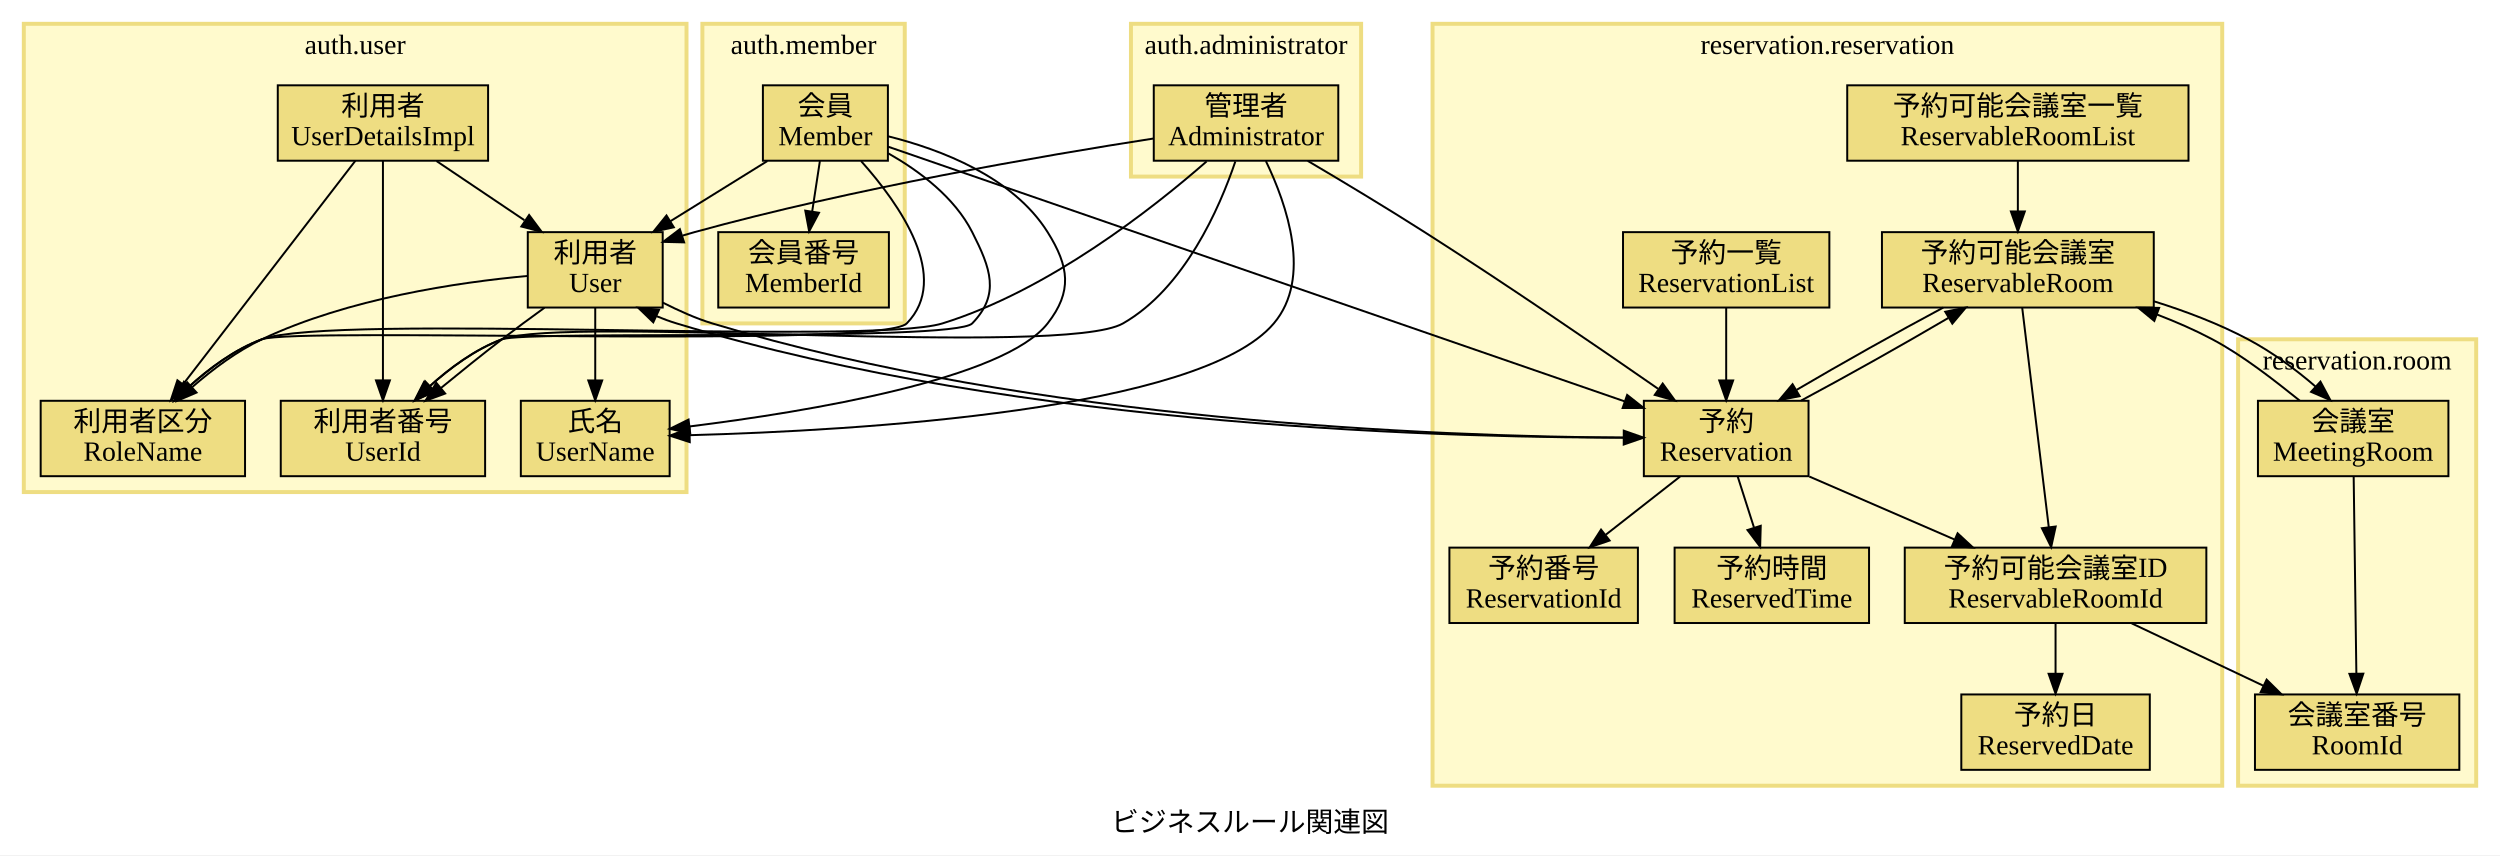
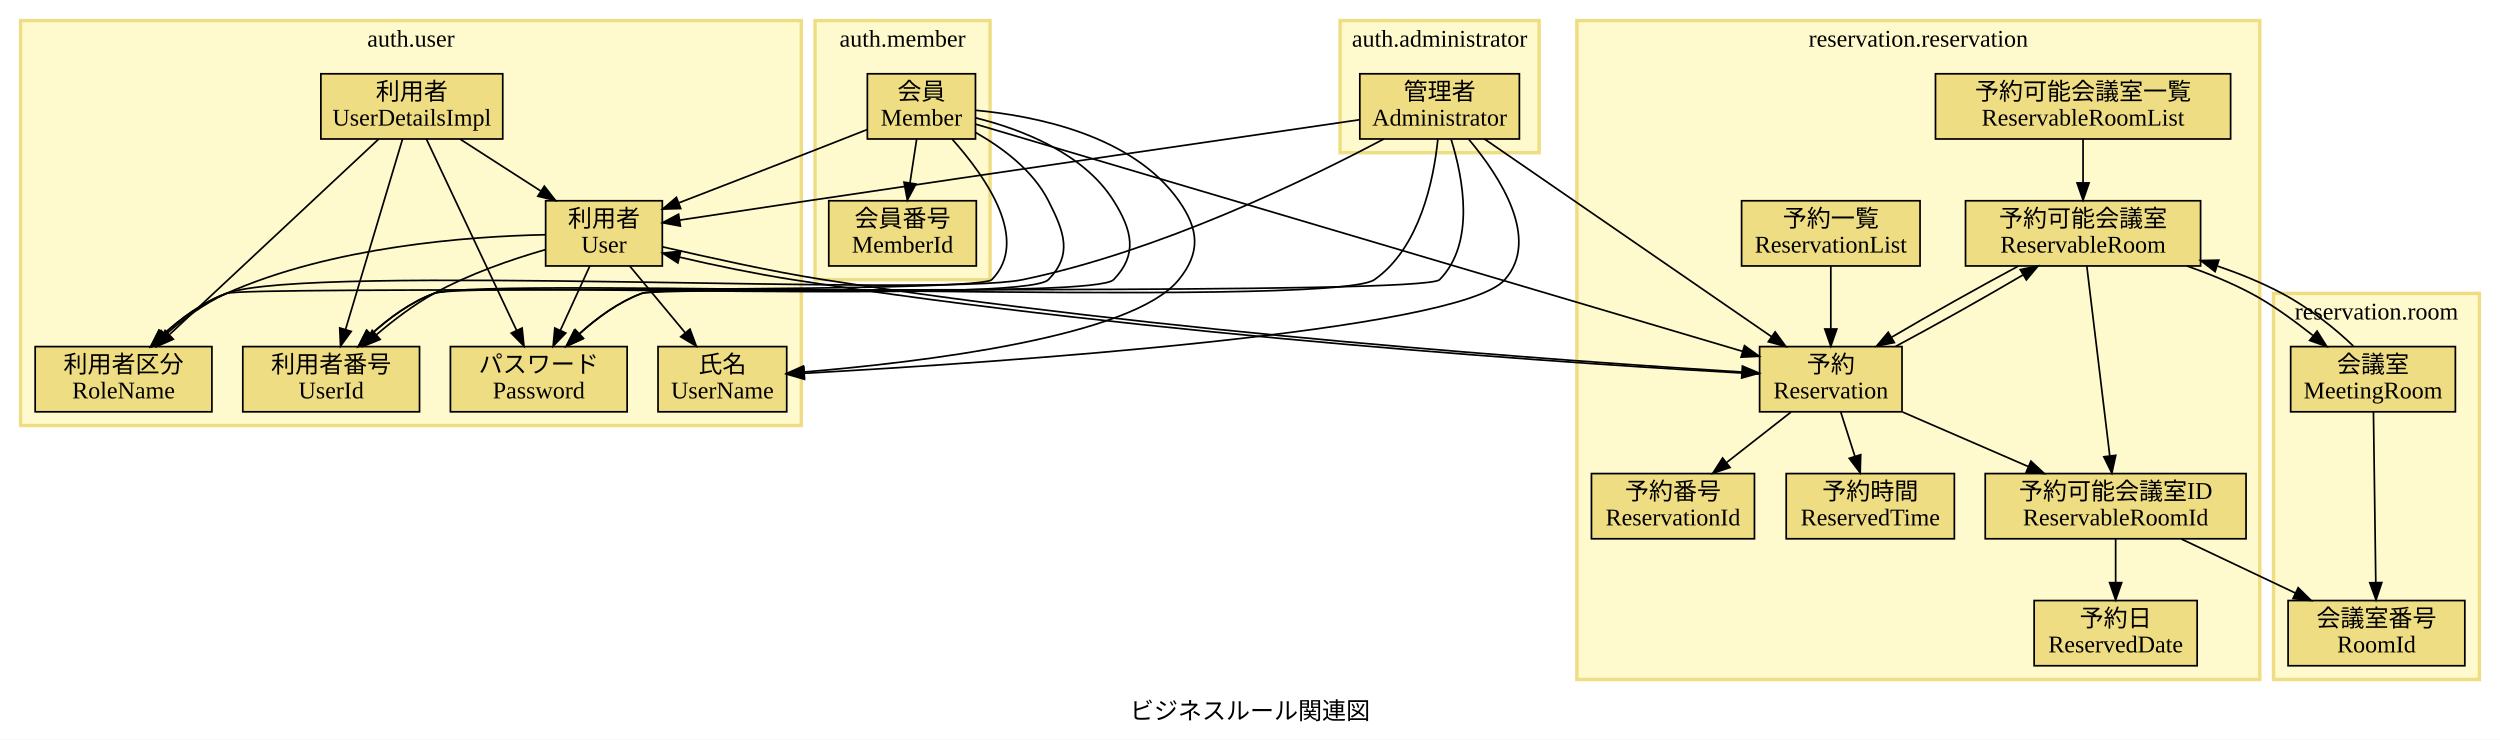
- <svg xmlns="http://www.w3.org/2000/svg" width="1260pt" height="431pt" viewBox="0.00 0.00 1260.00 431.00">
+ <svg xmlns="http://www.w3.org/2000/svg" width="1457pt" height="431pt" viewBox="0.00 0.00 1457.00 431.00">
  <g id="graph0" class="graph" transform="scale(1 1) rotate(0) translate(4 427)">
-     <polygon fill="white" stroke="transparent" points="-4,4 -4,-427 1256,-427 1256,4 -4,4" />
-     <text text-anchor="middle" x="626" y="-7.8" font-family="Times New Roman,serif" font-size="14.00">ビジネスルール関連図
+     <polygon fill="white" stroke="transparent" points="-4,4 -4,-427 1453,-427 1453,4 -4,4" />
+     <text text-anchor="middle" x="724.5" y="-7.8" font-family="Times New Roman,serif" font-size="14.00">ビジネスルール関連図
        </text>
+     <g id="clust1" class="cluster">
+       <polygon fill="lemonchiffon" stroke="#eedd82" stroke-width="2" points="777,-338 777,-415 893,-415 893,-338 777,-338" />
+       <text text-anchor="middle" x="835" y="-399.8" font-family="Times New Roman,serif" font-size="14.00">
+                 auth.administrator
+             </text>
+     </g>
+     <g id="clust3" class="cluster">
+       <polygon fill="lemonchiffon" stroke="#eedd82" stroke-width="2" points="8,-179 8,-415 463,-415 463,-179 8,-179" />
+       <text text-anchor="middle" x="235.5" y="-399.8" font-family="Times New Roman,serif" font-size="14.00">
+                 auth.user
+             </text>
+     </g>
    <g id="clust2" class="cluster">
-       <polygon fill="lemonchiffon" stroke="#eedd82" stroke-width="2" points="350,-264 350,-415 452,-415 452,-264 350,-264" />
-       <text text-anchor="middle" x="401" y="-399.8" font-family="Times New Roman,serif" font-size="14.00">
+       <polygon fill="lemonchiffon" stroke="#eedd82" stroke-width="2" points="471,-264 471,-415 573,-415 573,-264 471,-264" />
+       <text text-anchor="middle" x="522" y="-399.8" font-family="Times New Roman,serif" font-size="14.00">
                auth.member
            </text>
    </g>
-     <g id="clust3" class="cluster">
-       <polygon fill="lemonchiffon" stroke="#eedd82" stroke-width="2" points="8,-179 8,-415 342,-415 342,-179 8,-179" />
-       <text text-anchor="middle" x="175" y="-399.8" font-family="Times New Roman,serif" font-size="14.00">
-                 auth.user
+     <g id="clust5" class="cluster">
+       <polygon fill="lemonchiffon" stroke="#eedd82" stroke-width="2" points="1321,-31 1321,-256 1441,-256 1441,-31 1321,-31" />
+       <text text-anchor="middle" x="1381" y="-240.8" font-family="Times New Roman,serif" font-size="14.00">
+                 reservation.room
            </text>
    </g>
    <g id="clust4" class="cluster">
-       <polygon fill="lemonchiffon" stroke="#eedd82" stroke-width="2" points="718,-31 718,-415 1116,-415 1116,-31 718,-31" />
-       <text text-anchor="middle" x="917" y="-399.8" font-family="Times New Roman,serif" font-size="14.00">
+       <polygon fill="lemonchiffon" stroke="#eedd82" stroke-width="2" points="915,-31 915,-415 1313,-415 1313,-31 915,-31" />
+       <text text-anchor="middle" x="1114" y="-399.8" font-family="Times New Roman,serif" font-size="14.00">
                reservation.reservation
            </text>
    </g>
-     <g id="clust5" class="cluster">
-       <polygon fill="lemonchiffon" stroke="#eedd82" stroke-width="2" points="1124,-31 1124,-256 1244,-256 1244,-31 1124,-31" />
-       <text text-anchor="middle" x="1184" y="-240.8" font-family="Times New Roman,serif" font-size="14.00">
-                 reservation.room
-             </text>
-     </g>
-     <g id="clust1" class="cluster">
-       <polygon fill="lemonchiffon" stroke="#eedd82" stroke-width="2" points="566,-338 566,-415 682,-415 682,-338 566,-338" />
-       <text text-anchor="middle" x="624" y="-399.8" font-family="Times New Roman,serif" font-size="14.00">
-                 auth.administrator
-             </text>
-     </g>
    <g id="node1" class="node">
-       <polygon fill="#eedd82" stroke="black" points="670.5,-384 577.5,-384 577.5,-346 670.5,-346 670.5,-384" />
-       <text text-anchor="middle" x="624" y="-368.8" font-family="Times New Roman,serif" font-size="14.00">管理者
-             </text>
-       <text text-anchor="middle" x="624" y="-353.8" font-family="Times New Roman,serif" font-size="14.00">
+       <polygon fill="#eedd82" stroke="black" points="881.5,-384 788.5,-384 788.5,-346 881.5,-346 881.5,-384" />
+       <text text-anchor="middle" x="835" y="-368.8" font-family="Times New Roman,serif" font-size="14.00">管理者
+             </text>
+       <text text-anchor="middle" x="835" y="-353.8" font-family="Times New Roman,serif" font-size="14.00">
                Administrator
            </text>
    </g>
    <g id="node4" class="node">
+       <polygon fill="#eedd82" stroke="black" points="361.5,-225 258.5,-225 258.5,-187 361.5,-187 361.5,-225" />
+       <text text-anchor="middle" x="310" y="-209.8" font-family="Times New Roman,serif" font-size="14.00">パスワード
+             </text>
+       <text text-anchor="middle" x="310" y="-194.8" font-family="Times New Roman,serif" font-size="14.00">
+                 Password
+             </text>
+     </g>
+     <g id="edge1" class="edge">
+       <path fill="none" stroke="black" d="M841.76,-345.64C848.74,-323.12 855.93,-285.3 835,-264 825.94,-254.79 382.13,-260.44 370,-256 356.31,-250.99 343.46,-241.44 333.19,-232.09" />
+       <polygon fill="black" stroke="black" points="335.51,-229.46 325.87,-225.06 330.66,-234.51 335.51,-229.46" />
+     </g>
+     <g id="node5" class="node">
      <polygon fill="#eedd82" stroke="black" points="119.5,-225 16.5,-225 16.5,-187 119.5,-187 119.5,-225" />
      <text text-anchor="middle" x="68" y="-209.8" font-family="Times New Roman,serif" font-size="14.00">利用者区分
            </text>
      <text text-anchor="middle" x="68" y="-194.8" font-family="Times New Roman,serif" font-size="14.00">
                RoleName
            </text>
    </g>
-     <g id="edge1" class="edge">
-       <path fill="none" stroke="black" d="M604.14,-345.66C576.65,-321.62 524.34,-280.56 471,-264 434.59,-252.69 163.76,-269.22 128,-256 114.33,-250.95 101.48,-241.39 91.21,-232.05" />
-       <polygon fill="black" stroke="black" points="93.52,-229.42 83.88,-225.03 88.68,-234.47 93.52,-229.42" />
-     </g>
-     <g id="node5" class="node">
-       <polygon fill="#eedd82" stroke="black" points="330,-310 262,-310 262,-272 330,-272 330,-310" />
-       <text text-anchor="middle" x="296" y="-294.8" font-family="Times New Roman,serif" font-size="14.00">利用者
-             </text>
-       <text text-anchor="middle" x="296" y="-279.8" font-family="Times New Roman,serif" font-size="14.00">User
-             </text>
-     </g>
    <g id="edge2" class="edge">
-       <path fill="none" stroke="black" d="M577.26,-357.17C521.6,-348.53 426.11,-332.06 346,-310 344.07,-309.47 342.1,-308.9 340.12,-308.29" />
-       <polygon fill="black" stroke="black" points="340.8,-304.84 330.2,-305.1 338.65,-311.5 340.8,-304.84" />
-     </g>
-     <g id="node7" class="node">
+       <path fill="none" stroke="black" d="M802.45,-345.98C756.97,-321.89 671.08,-280.34 592,-264 541.5,-253.56 176.42,-273.73 128,-256 114.31,-250.99 101.46,-241.44 91.19,-232.09" />
+       <polygon fill="black" stroke="black" points="93.51,-229.46 83.87,-225.06 88.66,-234.51 93.51,-229.46" />
+     </g>
+     <g id="node6" class="node">
+       <polygon fill="#eedd82" stroke="black" points="382,-310 314,-310 314,-272 382,-272 382,-310" />
+       <text text-anchor="middle" x="348" y="-294.8" font-family="Times New Roman,serif" font-size="14.00">利用者
+             </text>
+       <text text-anchor="middle" x="348" y="-279.8" font-family="Times New Roman,serif" font-size="14.00">User
+             </text>
+     </g>
+     <g id="edge3" class="edge">
+       <path fill="none" stroke="black" d="M788.23,-357.2C718.32,-347.03 582.44,-327.2 467,-310 442.18,-306.3 414.45,-302.11 392.01,-298.71" />
+       <polygon fill="black" stroke="black" points="392.52,-295.24 382.11,-297.2 391.47,-302.16 392.52,-295.24" />
+     </g>
+     <g id="node8" class="node">
      <polygon fill="#eedd82" stroke="black" points="240.5,-225 137.5,-225 137.5,-187 240.5,-187 240.5,-225" />
      <text text-anchor="middle" x="189" y="-209.8" font-family="Times New Roman,serif" font-size="14.00">利用者番号
            </text>
      <text text-anchor="middle" x="189" y="-194.8" font-family="Times New Roman,serif" font-size="14.00">UserId
            </text>
    </g>
-     <g id="edge3" class="edge">
-       <path fill="none" stroke="black" d="M618.62,-345.64C610.6,-321.98 593.01,-281.78 562,-264 531.82,-246.69 281.62,-268.1 249,-256 235.33,-250.93 222.49,-241.37 212.21,-232.03" />
-       <polygon fill="black" stroke="black" points="214.53,-229.41 204.89,-225.01 209.69,-234.46 214.53,-229.41" />
-     </g>
-     <g id="node8" class="node">
-       <polygon fill="#eedd82" stroke="black" points="333.5,-225 258.5,-225 258.5,-187 333.5,-187 333.5,-225" />
-       <text text-anchor="middle" x="296" y="-209.8" font-family="Times New Roman,serif" font-size="14.00">氏名
-             </text>
-       <text text-anchor="middle" x="296" y="-194.8" font-family="Times New Roman,serif" font-size="14.00">
+     <g id="edge4" class="edge">
+       <path fill="none" stroke="black" d="M833.99,-345.9C831.6,-322.53 823.62,-282.65 797,-264 772.06,-246.53 277.6,-266.43 249,-256 235.31,-251.01 222.45,-241.46 212.18,-232.11" />
+       <polygon fill="black" stroke="black" points="214.5,-229.48 204.86,-225.08 209.65,-234.53 214.5,-229.48" />
+     </g>
+     <g id="node9" class="node">
+       <polygon fill="#eedd82" stroke="black" points="454.5,-225 379.5,-225 379.5,-187 454.5,-187 454.5,-225" />
+       <text text-anchor="middle" x="417" y="-209.8" font-family="Times New Roman,serif" font-size="14.00">氏名
+             </text>
+       <text text-anchor="middle" x="417" y="-194.8" font-family="Times New Roman,serif" font-size="14.00">
                UserName
            </text>
    </g>
-     <g id="edge4" class="edge">
-       <path fill="none" stroke="black" d="M634.01,-345.81C644.62,-323.81 657.38,-286.87 638,-264 600.84,-220.13 428.7,-209.99 343.72,-207.67" />
-       <polygon fill="black" stroke="black" points="343.64,-204.17 333.56,-207.42 343.47,-211.17 343.64,-204.17" />
+     <g id="edge5" class="edge">
+       <path fill="none" stroke="black" d="M852.06,-345.74C870.28,-324 893.9,-287.67 873,-264 846.27,-233.73 576.59,-215.68 464.97,-209.46" />
+       <polygon fill="black" stroke="black" points="464.85,-205.95 454.68,-208.9 464.47,-212.94 464.85,-205.95" />
+     </g>
+     <g id="node13" class="node">
+       <polygon fill="#eedd82" stroke="black" points="1104.5,-225 1021.5,-225 1021.5,-187 1104.5,-187 1104.5,-225" />
+       <text text-anchor="middle" x="1063" y="-209.8" font-family="Times New Roman,serif" font-size="14.00">予約
+             </text>
+       <text text-anchor="middle" x="1063" y="-194.8" font-family="Times New Roman,serif" font-size="14.00">
+                 Reservation
+             </text>
+     </g>
+     <g id="edge6" class="edge">
+       <path fill="none" stroke="black" d="M861.15,-345.99C902.36,-317.61 982.43,-262.48 1028.36,-230.85" />
+       <polygon fill="black" stroke="black" points="1030.55,-233.6 1036.8,-225.04 1026.58,-227.83 1030.55,-233.6" />
+     </g>
+     <g id="node2" class="node">
+       <polygon fill="#eedd82" stroke="black" points="564.5,-384 501.5,-384 501.5,-346 564.5,-346 564.5,-384" />
+       <text text-anchor="middle" x="533" y="-368.8" font-family="Times New Roman,serif" font-size="14.00">会員
+             </text>
+       <text text-anchor="middle" x="533" y="-353.8" font-family="Times New Roman,serif" font-size="14.00">Member
+             </text>
+     </g>
+     <g id="node3" class="node">
+       <polygon fill="#eedd82" stroke="black" points="565,-310 479,-310 479,-272 565,-272 565,-310" />
+       <text text-anchor="middle" x="522" y="-294.8" font-family="Times New Roman,serif" font-size="14.00">会員番号
+             </text>
+       <text text-anchor="middle" x="522" y="-279.8" font-family="Times New Roman,serif" font-size="14.00">
+                 MemberId
+             </text>
+     </g>
+     <g id="edge7" class="edge">
+       <path fill="none" stroke="black" d="M530.22,-345.83C529.05,-338.13 527.65,-328.97 526.34,-320.42" />
+       <polygon fill="black" stroke="black" points="529.78,-319.77 524.81,-310.41 522.86,-320.83 529.78,-319.77" />
+     </g>
+     <g id="edge8" class="edge">
+       <path fill="none" stroke="black" d="M564.53,-358.33C591.1,-351.7 627.49,-337.88 645,-310 655.87,-292.69 659.24,-278.67 645,-264 634.35,-253.04 384.32,-261.34 370,-256 356.54,-250.98 343.87,-241.62 333.68,-232.42" />
+       <polygon fill="black" stroke="black" points="336.05,-229.84 326.39,-225.49 331.22,-234.92 336.05,-229.84" />
+     </g>
+     <g id="edge9" class="edge">
+       <path fill="none" stroke="black" d="M550.99,-345.82C570.64,-323.82 596.48,-286.89 574,-264 565.32,-255.16 139.63,-260.26 128,-256 114.32,-250.98 101.46,-241.43 91.19,-232.09" />
+       <polygon fill="black" stroke="black" points="93.51,-229.46 83.87,-225.06 88.66,-234.51 93.51,-229.46" />
+     </g>
+     <g id="edge10" class="edge">
+       <path fill="none" stroke="black" d="M501.46,-351.53C490.55,-347.23 478.24,-342.39 467,-338 442.11,-328.29 414.25,-317.51 391.74,-308.83" />
+       <polygon fill="black" stroke="black" points="392.72,-305.46 382.13,-305.13 390.21,-311.99 392.72,-305.46" />
+     </g>
+     <g id="edge11" class="edge">
+       <path fill="none" stroke="black" d="M564.61,-349.76C580.42,-340.8 598.07,-327.58 607,-310 616.26,-291.77 621.29,-278.62 607,-264 593.09,-249.78 267.66,-262.89 249,-256 235.33,-250.95 222.48,-241.4 212.2,-232.06" />
+       <polygon fill="black" stroke="black" points="214.52,-229.43 204.88,-225.03 209.67,-234.48 214.52,-229.43" />
+     </g>
+     <g id="edge12" class="edge">
+       <path fill="none" stroke="black" d="M564.51,-362.73C600.02,-359.41 656.26,-348.04 683,-310 694.76,-293.27 695.85,-279.9 683,-264 656.06,-230.68 533.7,-215.96 464.7,-210.21" />
+       <polygon fill="black" stroke="black" points="464.76,-206.7 454.51,-209.39 464.2,-213.68 464.76,-206.7" />
+     </g>
+     <g id="edge13" class="edge">
+       <path fill="none" stroke="black" d="M564.57,-354.65C652.85,-328.5 902.89,-254.43 1011.54,-222.24" />
+       <polygon fill="black" stroke="black" points="1012.7,-225.55 1021.29,-219.36 1010.71,-218.84 1012.7,-225.55" />
+     </g>
+     <g id="edge14" class="edge">
+       <path fill="none" stroke="black" d="M339.75,-271.99C334.76,-261.08 328.29,-246.94 322.65,-234.64" />
+       <polygon fill="black" stroke="black" points="325.71,-232.9 318.36,-225.26 319.34,-235.81 325.71,-232.9" />
+     </g>
+     <g id="edge15" class="edge">
+       <path fill="none" stroke="black" d="M313.65,-290.19C268.99,-289.24 189.43,-283.36 128,-256 115.11,-250.26 102.7,-240.99 92.55,-232.05" />
+       <polygon fill="black" stroke="black" points="94.65,-229.23 84.93,-225.02 89.91,-234.37 94.65,-229.23" />
+     </g>
+     <g id="edge16" class="edge">
+       <path fill="none" stroke="black" d="M313.74,-281.48C294.08,-275.81 269.33,-267.31 249,-256 237.13,-249.39 225.29,-240.37 215.3,-231.87" />
+       <polygon fill="black" stroke="black" points="217.54,-229.19 207.72,-225.22 212.93,-234.45 217.54,-229.19" />
+     </g>
+     <g id="edge17" class="edge">
+       <path fill="none" stroke="black" d="M362.97,-271.99C372.4,-260.65 384.73,-245.82 395.23,-233.18" />
+       <polygon fill="black" stroke="black" points="398.12,-235.19 401.82,-225.26 392.73,-230.71 398.12,-235.19" />
+     </g>
+     <g id="edge18" class="edge">
+       <path fill="none" stroke="black" d="M382.1,-283.13C408.01,-277.26 444.14,-268.99 476,-264 672.58,-233.24 908.42,-216.61 1011.13,-210.18" />
+       <polygon fill="black" stroke="black" points="1011.47,-213.66 1021.23,-209.55 1011.03,-206.68 1011.47,-213.66" />
+     </g>
+     <g id="node7" class="node">
+       <polygon fill="#eedd82" stroke="black" points="289,-384 183,-384 183,-346 289,-346 289,-384" />
+       <text text-anchor="middle" x="236" y="-368.8" font-family="Times New Roman,serif" font-size="14.00">利用者
+             </text>
+       <text text-anchor="middle" x="236" y="-353.8" font-family="Times New Roman,serif" font-size="14.00">
+                 UserDetailsImpl
+             </text>
+     </g>
+     <g id="edge19" class="edge">
+       <path fill="none" stroke="black" d="M244.49,-345.99C257.36,-318.69 281.9,-266.63 297.02,-234.55" />
+       <polygon fill="black" stroke="black" points="300.28,-235.82 301.38,-225.28 293.95,-232.84 300.28,-235.82" />
+     </g>
+     <g id="edge20" class="edge">
+       <path fill="none" stroke="black" d="M216.73,-345.99C186.81,-318.03 129.08,-264.08 95.02,-232.25" />
+       <polygon fill="black" stroke="black" points="97,-229.31 87.31,-225.04 92.22,-234.43 97,-229.31" />
+     </g>
+     <g id="edge21" class="edge">
+       <path fill="none" stroke="black" d="M264.26,-345.83C278.46,-336.71 295.83,-325.54 311.06,-315.74" />
+       <polygon fill="black" stroke="black" points="313.23,-318.51 319.75,-310.16 309.44,-312.63 313.23,-318.51" />
+     </g>
+     <g id="edge22" class="edge">
+       <path fill="none" stroke="black" d="M230.61,-345.99C222.47,-318.81 206.98,-267.07 197.37,-234.96" />
+       <polygon fill="black" stroke="black" points="200.69,-233.86 194.47,-225.28 193.99,-235.87 200.69,-233.86" />
+     </g>
+     <g id="node10" class="node">
+       <polygon fill="#eedd82" stroke="black" points="1278.5,-310 1141.5,-310 1141.5,-272 1278.5,-272 1278.5,-310" />
+       <text text-anchor="middle" x="1210" y="-294.8" font-family="Times New Roman,serif" font-size="14.00">
+                 予約可能会議室
+             </text>
+       <text text-anchor="middle" x="1210" y="-279.8" font-family="Times New Roman,serif" font-size="14.00">
+                 ReservableRoom
+             </text>
+     </g>
+     <g id="node11" class="node">
+       <polygon fill="#eedd82" stroke="black" points="1305,-151 1153,-151 1153,-113 1305,-113 1305,-151" />
+       <text text-anchor="middle" x="1229" y="-135.8" font-family="Times New Roman,serif" font-size="14.00">
+                 予約可能会議室ID
+             </text>
+       <text text-anchor="middle" x="1229" y="-120.8" font-family="Times New Roman,serif" font-size="14.00">
+                 ReservableRoomId
+             </text>
+     </g>
+     <g id="edge23" class="edge">
+       <path fill="none" stroke="black" d="M1212.18,-271.99C1215.45,-244.93 1221.68,-193.52 1225.57,-161.38" />
+       <polygon fill="black" stroke="black" points="1229.06,-161.63 1226.79,-151.28 1222.11,-160.79 1229.06,-161.63" />
+     </g>
+     <g id="edge24" class="edge">
+       <path fill="none" stroke="black" d="M1172.42,-271.99C1149.65,-259.84 1120.88,-243.68 1098.49,-230.51" />
+       <polygon fill="black" stroke="black" points="1100.02,-227.35 1089.64,-225.26 1096.45,-233.37 1100.02,-227.35" />
+     </g>
+     <g id="node18" class="node">
+       <polygon fill="#eedd82" stroke="black" points="1427,-225 1331,-225 1331,-187 1427,-187 1427,-225" />
+       <text text-anchor="middle" x="1379" y="-209.8" font-family="Times New Roman,serif" font-size="14.00">会議室
+             </text>
+       <text text-anchor="middle" x="1379" y="-194.8" font-family="Times New Roman,serif" font-size="14.00">
+                 MeetingRoom
+             </text>
+     </g>
+     <g id="edge25" class="edge">
+       <path fill="none" stroke="black" d="M1270.59,-271.98C1283.26,-267.53 1296.29,-262.22 1308,-256 1320.46,-249.38 1332.91,-240.18 1343.93,-231.53" />
+       <polygon fill="black" stroke="black" points="1346.4,-234.04 1352.06,-225.08 1342.05,-228.56 1346.4,-234.04" />
+     </g>
+     <g id="node16" class="node">
+       <polygon fill="#eedd82" stroke="black" points="1276.5,-77 1181.5,-77 1181.5,-39 1276.5,-39 1276.5,-77" />
+       <text text-anchor="middle" x="1229" y="-61.8" font-family="Times New Roman,serif" font-size="14.00">予約日
+             </text>
+       <text text-anchor="middle" x="1229" y="-46.8" font-family="Times New Roman,serif" font-size="14.00">
+                 ReservedDate
+             </text>
+     </g>
+     <g id="edge26" class="edge">
+       <path fill="none" stroke="black" d="M1229,-112.83C1229,-105.13 1229,-95.97 1229,-87.42" />
+       <polygon fill="black" stroke="black" points="1232.5,-87.41 1229,-77.41 1225.5,-87.41 1232.5,-87.41" />
+     </g>
+     <g id="node19" class="node">
+       <polygon fill="#eedd82" stroke="black" points="1432.5,-77 1329.5,-77 1329.5,-39 1432.5,-39 1432.5,-77" />
+       <text text-anchor="middle" x="1381" y="-61.8" font-family="Times New Roman,serif" font-size="14.00">会議室番号
+             </text>
+       <text text-anchor="middle" x="1381" y="-46.8" font-family="Times New Roman,serif" font-size="14.00">RoomId
+             </text>
+     </g>
+     <g id="edge27" class="edge">
+       <path fill="none" stroke="black" d="M1267.36,-112.83C1287.5,-103.29 1312.38,-91.51 1333.71,-81.4" />
+       <polygon fill="black" stroke="black" points="1335.38,-84.48 1342.92,-77.04 1332.38,-78.16 1335.38,-84.48" />
    </g>
    <g id="node12" class="node">
-       <polygon fill="#eedd82" stroke="black" points="907.5,-225 824.5,-225 824.5,-187 907.5,-187 907.5,-225" />
-       <text text-anchor="middle" x="866" y="-209.8" font-family="Times New Roman,serif" font-size="14.00">予約
-             </text>
-       <text text-anchor="middle" x="866" y="-194.8" font-family="Times New Roman,serif" font-size="14.00">
-                 Reservation
-             </text>
-     </g>
-     <g id="edge5" class="edge">
-       <path fill="none" stroke="black" d="M655.08,-345.92C672.54,-335.63 694.65,-322.35 714,-310 754.97,-283.86 801.05,-252.32 831.62,-231.09" />
-       <polygon fill="black" stroke="black" points="833.99,-233.7 840.2,-225.12 829.99,-227.96 833.99,-233.7" />
-     </g>
-     <g id="node2" class="node">
-       <polygon fill="#eedd82" stroke="black" points="443.5,-384 380.5,-384 380.5,-346 443.5,-346 443.5,-384" />
-       <text text-anchor="middle" x="412" y="-368.8" font-family="Times New Roman,serif" font-size="14.00">会員
-             </text>
-       <text text-anchor="middle" x="412" y="-353.8" font-family="Times New Roman,serif" font-size="14.00">Member
-             </text>
-     </g>
-     <g id="node3" class="node">
-       <polygon fill="#eedd82" stroke="black" points="444,-310 358,-310 358,-272 444,-272 444,-310" />
-       <text text-anchor="middle" x="401" y="-294.8" font-family="Times New Roman,serif" font-size="14.00">会員番号
-             </text>
-       <text text-anchor="middle" x="401" y="-279.8" font-family="Times New Roman,serif" font-size="14.00">
-                 MemberId
-             </text>
-     </g>
-     <g id="edge6" class="edge">
-       <path fill="none" stroke="black" d="M409.22,-345.83C408.05,-338.13 406.65,-328.97 405.34,-320.42" />
-       <polygon fill="black" stroke="black" points="408.78,-319.77 403.81,-310.41 401.86,-320.83 408.78,-319.77" />
-     </g>
-     <g id="edge7" class="edge">
-       <path fill="none" stroke="black" d="M429.97,-345.84C449.59,-323.87 475.41,-286.97 453,-264 440.39,-251.07 144.94,-262.27 128,-256 114.33,-250.94 101.48,-241.38 91.21,-232.04" />
-       <polygon fill="black" stroke="black" points="93.53,-229.41 83.88,-225.02 88.68,-234.47 93.53,-229.41" />
-     </g>
-     <g id="edge8" class="edge">
-       <path fill="none" stroke="black" d="M382.73,-345.83C367.89,-336.62 349.7,-325.33 333.81,-315.47" />
-       <polygon fill="black" stroke="black" points="335.6,-312.46 325.26,-310.16 331.91,-318.41 335.6,-312.46" />
-     </g>
-     <g id="edge9" class="edge">
-       <path fill="none" stroke="black" d="M443.61,-349.76C459.42,-340.8 477.07,-327.58 486,-310 495.26,-291.77 500.21,-278.7 486,-264 476.84,-254.53 261.33,-260.63 249,-256 235.56,-250.95 222.89,-241.59 212.69,-232.39" />
-       <polygon fill="black" stroke="black" points="215.06,-229.81 205.4,-225.46 210.24,-234.89 215.06,-229.81" />
-     </g>
-     <g id="edge10" class="edge">
-       <path fill="none" stroke="black" d="M443.53,-358.33C470.1,-351.7 506.49,-337.88 524,-310 534.87,-292.69 536.58,-280.11 524,-264 502.04,-235.88 403.68,-219.58 343.55,-212.07" />
-       <polygon fill="black" stroke="black" points="343.87,-208.58 333.53,-210.86 343.03,-215.53 343.87,-208.58" />
-     </g>
-     <g id="edge11" class="edge">
-       <path fill="none" stroke="black" d="M443.56,-353.08C520.86,-326.35 720.2,-257.42 814.77,-224.72" />
-       <polygon fill="black" stroke="black" points="816.09,-227.96 824.4,-221.39 813.81,-221.35 816.09,-227.96" />
-     </g>
-     <g id="edge12" class="edge">
-       <path fill="none" stroke="black" d="M261.98,-287.93C226.93,-284.72 171.44,-276.57 128,-256 115.34,-250 103.05,-240.78 92.92,-231.94" />
-       <polygon fill="black" stroke="black" points="95.05,-229.15 85.3,-225 90.34,-234.32 95.05,-229.15" />
-     </g>
-     <g id="edge13" class="edge">
-       <path fill="none" stroke="black" d="M270.43,-271.92C263.42,-266.85 255.87,-261.28 249,-256 238.84,-248.19 227.93,-239.4 218.23,-231.44" />
-       <polygon fill="black" stroke="black" points="220.36,-228.66 210.42,-225 215.9,-234.06 220.36,-228.66" />
-     </g>
-     <g id="edge14" class="edge">
-       <path fill="none" stroke="black" d="M296,-271.99C296,-261.3 296,-247.5 296,-235.37" />
-       <polygon fill="black" stroke="black" points="299.5,-235.26 296,-225.26 292.5,-235.26 299.5,-235.26" />
-     </g>
-     <g id="edge15" class="edge">
-       <path fill="none" stroke="black" d="M330.06,-274.47C338.08,-270.44 346.67,-266.53 355,-264 517.73,-214.67 720.58,-207.01 814.3,-206.45" />
-       <polygon fill="black" stroke="black" points="814.38,-209.95 824.37,-206.42 814.36,-202.95 814.38,-209.95" />
-     </g>
-     <g id="node6" class="node">
-       <polygon fill="#eedd82" stroke="black" points="242,-384 136,-384 136,-346 242,-346 242,-384" />
-       <text text-anchor="middle" x="189" y="-368.8" font-family="Times New Roman,serif" font-size="14.00">利用者
-             </text>
-       <text text-anchor="middle" x="189" y="-353.8" font-family="Times New Roman,serif" font-size="14.00">
-                 UserDetailsImpl
-             </text>
-     </g>
-     <g id="edge16" class="edge">
-       <path fill="none" stroke="black" d="M175.12,-345.99C153.81,-318.34 112.91,-265.28 88.28,-233.31" />
-       <polygon fill="black" stroke="black" points="90.97,-231.07 82.09,-225.28 85.42,-235.34 90.97,-231.07" />
-     </g>
-     <g id="edge17" class="edge">
-       <path fill="none" stroke="black" d="M216,-345.83C229.43,-336.79 245.85,-325.75 260.3,-316.02" />
-       <polygon fill="black" stroke="black" points="262.67,-318.65 269.01,-310.16 258.76,-312.84 262.67,-318.65" />
-     </g>
-     <g id="edge18" class="edge">
-       <path fill="none" stroke="black" d="M189,-345.99C189,-318.93 189,-267.52 189,-235.38" />
-       <polygon fill="black" stroke="black" points="192.5,-235.28 189,-225.28 185.5,-235.28 192.5,-235.28" />
-     </g>
-     <g id="node9" class="node">
-       <polygon fill="#eedd82" stroke="black" points="1081.5,-310 944.5,-310 944.5,-272 1081.5,-272 1081.5,-310" />
-       <text text-anchor="middle" x="1013" y="-294.8" font-family="Times New Roman,serif" font-size="14.00">
-                 予約可能会議室
-             </text>
-       <text text-anchor="middle" x="1013" y="-279.8" font-family="Times New Roman,serif" font-size="14.00">
-                 ReservableRoom
-             </text>
-     </g>
-     <g id="node10" class="node">
-       <polygon fill="#eedd82" stroke="black" points="1108,-151 956,-151 956,-113 1108,-113 1108,-151" />
-       <text text-anchor="middle" x="1032" y="-135.8" font-family="Times New Roman,serif" font-size="14.00">
-                 予約可能会議室ID
-             </text>
-       <text text-anchor="middle" x="1032" y="-120.8" font-family="Times New Roman,serif" font-size="14.00">
-                 ReservableRoomId
-             </text>
-     </g>
-     <g id="edge19" class="edge">
-       <path fill="none" stroke="black" d="M1015.18,-271.99C1018.45,-244.93 1024.68,-193.52 1028.57,-161.38" />
-       <polygon fill="black" stroke="black" points="1032.06,-161.63 1029.79,-151.28 1025.11,-160.79 1032.06,-161.63" />
-     </g>
-     <g id="edge20" class="edge">
-       <path fill="none" stroke="black" d="M975.42,-271.99C952.65,-259.84 923.88,-243.68 901.49,-230.51" />
-       <polygon fill="black" stroke="black" points="903.02,-227.35 892.64,-225.26 899.45,-233.37 903.02,-227.35" />
+       <polygon fill="#eedd82" stroke="black" points="1296,-384 1124,-384 1124,-346 1296,-346 1296,-384" />
+       <text text-anchor="middle" x="1210" y="-368.8" font-family="Times New Roman,serif" font-size="14.00">
+                 予約可能会議室一覧
+             </text>
+       <text text-anchor="middle" x="1210" y="-353.8" font-family="Times New Roman,serif" font-size="14.00">
+                 ReservableRoomList
+             </text>
+     </g>
+     <g id="edge28" class="edge">
+       <path fill="none" stroke="black" d="M1210,-345.83C1210,-338.13 1210,-328.97 1210,-320.42" />
+       <polygon fill="black" stroke="black" points="1213.5,-320.41 1210,-310.41 1206.5,-320.41 1213.5,-320.41" />
+     </g>
+     <g id="edge29" class="edge">
+       <path fill="none" stroke="black" d="M1021.43,-209C922.82,-214.4 668.01,-231.14 458,-264 436.02,-267.44 412,-272.44 391.96,-277.15" />
+       <polygon fill="black" stroke="black" points="391.08,-273.76 382.17,-279.49 392.71,-280.57 391.08,-273.76" />
+     </g>
+     <g id="edge30" class="edge">
+       <path fill="none" stroke="black" d="M1100.78,-225.12C1123.66,-237.34 1152.56,-253.57 1174.94,-266.74" />
+       <polygon fill="black" stroke="black" points="1173.4,-269.89 1183.78,-271.99 1176.97,-263.88 1173.4,-269.89" />
+     </g>
+     <g id="edge31" class="edge">
+       <path fill="none" stroke="black" d="M1104.89,-186.83C1127.09,-177.2 1154.54,-165.29 1177.98,-155.13" />
+       <polygon fill="black" stroke="black" points="1179.63,-158.23 1187.41,-151.04 1176.85,-151.81 1179.63,-158.23" />
+     </g>
+     <g id="node14" class="node">
+       <polygon fill="#eedd82" stroke="black" points="1018.5,-151 923.5,-151 923.5,-113 1018.5,-113 1018.5,-151" />
+       <text text-anchor="middle" x="971" y="-135.8" font-family="Times New Roman,serif" font-size="14.00">予約番号
+             </text>
+       <text text-anchor="middle" x="971" y="-120.8" font-family="Times New Roman,serif" font-size="14.00">
+                 ReservationId
+             </text>
+     </g>
+     <g id="edge32" class="edge">
+       <path fill="none" stroke="black" d="M1039.78,-186.83C1028.45,-177.96 1014.65,-167.16 1002.4,-157.57" />
+       <polygon fill="black" stroke="black" points="1004.24,-154.57 994.21,-151.16 999.93,-160.08 1004.24,-154.57" />
    </g>
    <g id="node17" class="node">
-       <polygon fill="#eedd82" stroke="black" points="1230,-225 1134,-225 1134,-187 1230,-187 1230,-225" />
-       <text text-anchor="middle" x="1182" y="-209.8" font-family="Times New Roman,serif" font-size="14.00">会議室
-             </text>
-       <text text-anchor="middle" x="1182" y="-194.8" font-family="Times New Roman,serif" font-size="14.00">
-                 MeetingRoom
-             </text>
-     </g>
-     <g id="edge21" class="edge">
-       <path fill="none" stroke="black" d="M1081.53,-275.16C1097.66,-270.13 1114.37,-263.77 1129,-256 1141.12,-249.56 1153.23,-240.68 1162.95,-232.24" />
-       <polygon fill="black" stroke="black" points="1165.5,-234.66 1170.51,-225.32 1160.77,-229.5 1165.5,-234.66" />
+       <polygon fill="#eedd82" stroke="black" points="1135,-151 1037,-151 1037,-113 1135,-113 1135,-151" />
+       <text text-anchor="middle" x="1086" y="-135.8" font-family="Times New Roman,serif" font-size="14.00">予約時間
+             </text>
+       <text text-anchor="middle" x="1086" y="-120.8" font-family="Times New Roman,serif" font-size="14.00">
+                 ReservedTime
+             </text>
+     </g>
+     <g id="edge33" class="edge">
+       <path fill="none" stroke="black" d="M1068.8,-186.83C1071.29,-179.05 1074.25,-169.77 1077.01,-161.13" />
+       <polygon fill="black" stroke="black" points="1080.41,-162 1080.12,-151.41 1073.74,-159.87 1080.41,-162" />
    </g>
    <g id="node15" class="node">
-       <polygon fill="#eedd82" stroke="black" points="1079.5,-77 984.5,-77 984.5,-39 1079.5,-39 1079.5,-77" />
-       <text text-anchor="middle" x="1032" y="-61.8" font-family="Times New Roman,serif" font-size="14.00">予約日
-             </text>
-       <text text-anchor="middle" x="1032" y="-46.8" font-family="Times New Roman,serif" font-size="14.00">
-                 ReservedDate
-             </text>
-     </g>
-     <g id="edge22" class="edge">
-       <path fill="none" stroke="black" d="M1032,-112.83C1032,-105.13 1032,-95.97 1032,-87.42" />
-       <polygon fill="black" stroke="black" points="1035.5,-87.41 1032,-77.41 1028.5,-87.41 1035.5,-87.41" />
-     </g>
-     <g id="node18" class="node">
-       <polygon fill="#eedd82" stroke="black" points="1235.5,-77 1132.5,-77 1132.5,-39 1235.5,-39 1235.5,-77" />
-       <text text-anchor="middle" x="1184" y="-61.8" font-family="Times New Roman,serif" font-size="14.00">会議室番号
-             </text>
-       <text text-anchor="middle" x="1184" y="-46.8" font-family="Times New Roman,serif" font-size="14.00">RoomId
-             </text>
-     </g>
-     <g id="edge23" class="edge">
-       <path fill="none" stroke="black" d="M1070.36,-112.83C1090.5,-103.29 1115.38,-91.51 1136.71,-81.4" />
-       <polygon fill="black" stroke="black" points="1138.38,-84.48 1145.92,-77.04 1135.38,-78.16 1138.38,-84.48" />
-     </g>
-     <g id="node11" class="node">
-       <polygon fill="#eedd82" stroke="black" points="1099,-384 927,-384 927,-346 1099,-346 1099,-384" />
-       <text text-anchor="middle" x="1013" y="-368.8" font-family="Times New Roman,serif" font-size="14.00">
-                 予約可能会議室一覧
-             </text>
-       <text text-anchor="middle" x="1013" y="-353.8" font-family="Times New Roman,serif" font-size="14.00">
-                 ReservableRoomList
-             </text>
-     </g>
-     <g id="edge24" class="edge">
-       <path fill="none" stroke="black" d="M1013,-345.83C1013,-338.13 1013,-328.97 1013,-320.42" />
-       <polygon fill="black" stroke="black" points="1016.5,-320.41 1013,-310.41 1009.5,-320.41 1016.5,-320.41" />
-     </g>
-     <g id="edge25" class="edge">
-       <path fill="none" stroke="black" d="M824.19,-206.43C733.18,-206.09 511.91,-210.97 337,-264 333.62,-265.02 330.2,-266.28 326.84,-267.67" />
-       <polygon fill="black" stroke="black" points="325.25,-264.55 317.63,-271.92 328.18,-270.91 325.25,-264.55" />
-     </g>
-     <g id="edge26" class="edge">
-       <path fill="none" stroke="black" d="M903.78,-225.12C926.66,-237.34 955.56,-253.57 977.94,-266.74" />
-       <polygon fill="black" stroke="black" points="976.4,-269.89 986.78,-271.99 979.97,-263.88 976.4,-269.89" />
-     </g>
-     <g id="edge27" class="edge">
-       <path fill="none" stroke="black" d="M907.89,-186.83C930.09,-177.2 957.54,-165.29 980.98,-155.13" />
-       <polygon fill="black" stroke="black" points="982.63,-158.23 990.41,-151.04 979.85,-151.81 982.63,-158.23" />
-     </g>
-     <g id="node13" class="node">
-       <polygon fill="#eedd82" stroke="black" points="821.5,-151 726.5,-151 726.5,-113 821.5,-113 821.5,-151" />
-       <text text-anchor="middle" x="774" y="-135.8" font-family="Times New Roman,serif" font-size="14.00">予約番号
-             </text>
-       <text text-anchor="middle" x="774" y="-120.8" font-family="Times New Roman,serif" font-size="14.00">
-                 ReservationId
-             </text>
-     </g>
-     <g id="edge28" class="edge">
-       <path fill="none" stroke="black" d="M842.78,-186.83C831.45,-177.96 817.65,-167.16 805.4,-157.57" />
-       <polygon fill="black" stroke="black" points="807.24,-154.57 797.21,-151.16 802.93,-160.08 807.24,-154.57" />
-     </g>
-     <g id="node16" class="node">
-       <polygon fill="#eedd82" stroke="black" points="938,-151 840,-151 840,-113 938,-113 938,-151" />
-       <text text-anchor="middle" x="889" y="-135.8" font-family="Times New Roman,serif" font-size="14.00">予約時間
-             </text>
-       <text text-anchor="middle" x="889" y="-120.8" font-family="Times New Roman,serif" font-size="14.00">
-                 ReservedTime
-             </text>
-     </g>
-     <g id="edge29" class="edge">
-       <path fill="none" stroke="black" d="M871.8,-186.83C874.29,-179.05 877.25,-169.77 880.01,-161.13" />
-       <polygon fill="black" stroke="black" points="883.41,-162 883.12,-151.41 876.74,-159.87 883.41,-162" />
-     </g>
-     <g id="node14" class="node">
-       <polygon fill="#eedd82" stroke="black" points="918,-310 814,-310 814,-272 918,-272 918,-310" />
-       <text text-anchor="middle" x="866" y="-294.8" font-family="Times New Roman,serif" font-size="14.00">予約一覧
-             </text>
-       <text text-anchor="middle" x="866" y="-279.8" font-family="Times New Roman,serif" font-size="14.00">
+       <polygon fill="#eedd82" stroke="black" points="1115,-310 1011,-310 1011,-272 1115,-272 1115,-310" />
+       <text text-anchor="middle" x="1063" y="-294.8" font-family="Times New Roman,serif" font-size="14.00">予約一覧
+             </text>
+       <text text-anchor="middle" x="1063" y="-279.8" font-family="Times New Roman,serif" font-size="14.00">
                ReservationList
            </text>
    </g>
-     <g id="edge30" class="edge">
-       <path fill="none" stroke="black" d="M866,-271.99C866,-261.3 866,-247.5 866,-235.37" />
-       <polygon fill="black" stroke="black" points="869.5,-235.26 866,-225.26 862.5,-235.26 869.5,-235.26" />
-     </g>
-     <g id="edge31" class="edge">
-       <path fill="none" stroke="black" d="M1155.06,-225.08C1142.25,-235.32 1126.63,-247.7 1111,-256 1102.22,-260.66 1092.69,-264.82 1083.13,-268.48" />
-       <polygon fill="black" stroke="black" points="1081.77,-265.25 1073.59,-271.98 1084.19,-271.82 1081.77,-265.25" />
-     </g>
-     <g id="edge32" class="edge">
-       <path fill="none" stroke="black" d="M1182.25,-186.8C1182.59,-161.89 1183.21,-116.89 1183.61,-87.49" />
-       <polygon fill="black" stroke="black" points="1187.11,-87.47 1183.75,-77.43 1180.11,-87.38 1187.11,-87.47" />
+     <g id="edge34" class="edge">
+       <path fill="none" stroke="black" d="M1063,-271.99C1063,-261.3 1063,-247.5 1063,-235.37" />
+       <polygon fill="black" stroke="black" points="1066.5,-235.26 1063,-225.26 1059.5,-235.26 1066.5,-235.26" />
+     </g>
+     <g id="edge35" class="edge">
+       <path fill="none" stroke="black" d="M1367.51,-225.32C1357.01,-235.51 1341.51,-247.76 1326,-256 1314.34,-262.19 1301.36,-267.49 1288.41,-271.93" />
+       <polygon fill="black" stroke="black" points="1286.95,-268.72 1278.53,-275.16 1289.12,-275.38 1286.95,-268.72" />
+     </g>
+     <g id="edge36" class="edge">
+       <path fill="none" stroke="black" d="M1379.25,-186.8C1379.59,-161.89 1380.21,-116.89 1380.61,-87.49" />
+       <polygon fill="black" stroke="black" points="1384.11,-87.47 1380.75,-77.43 1377.11,-87.38 1384.11,-87.47" />
    </g>
  </g>
</svg>
